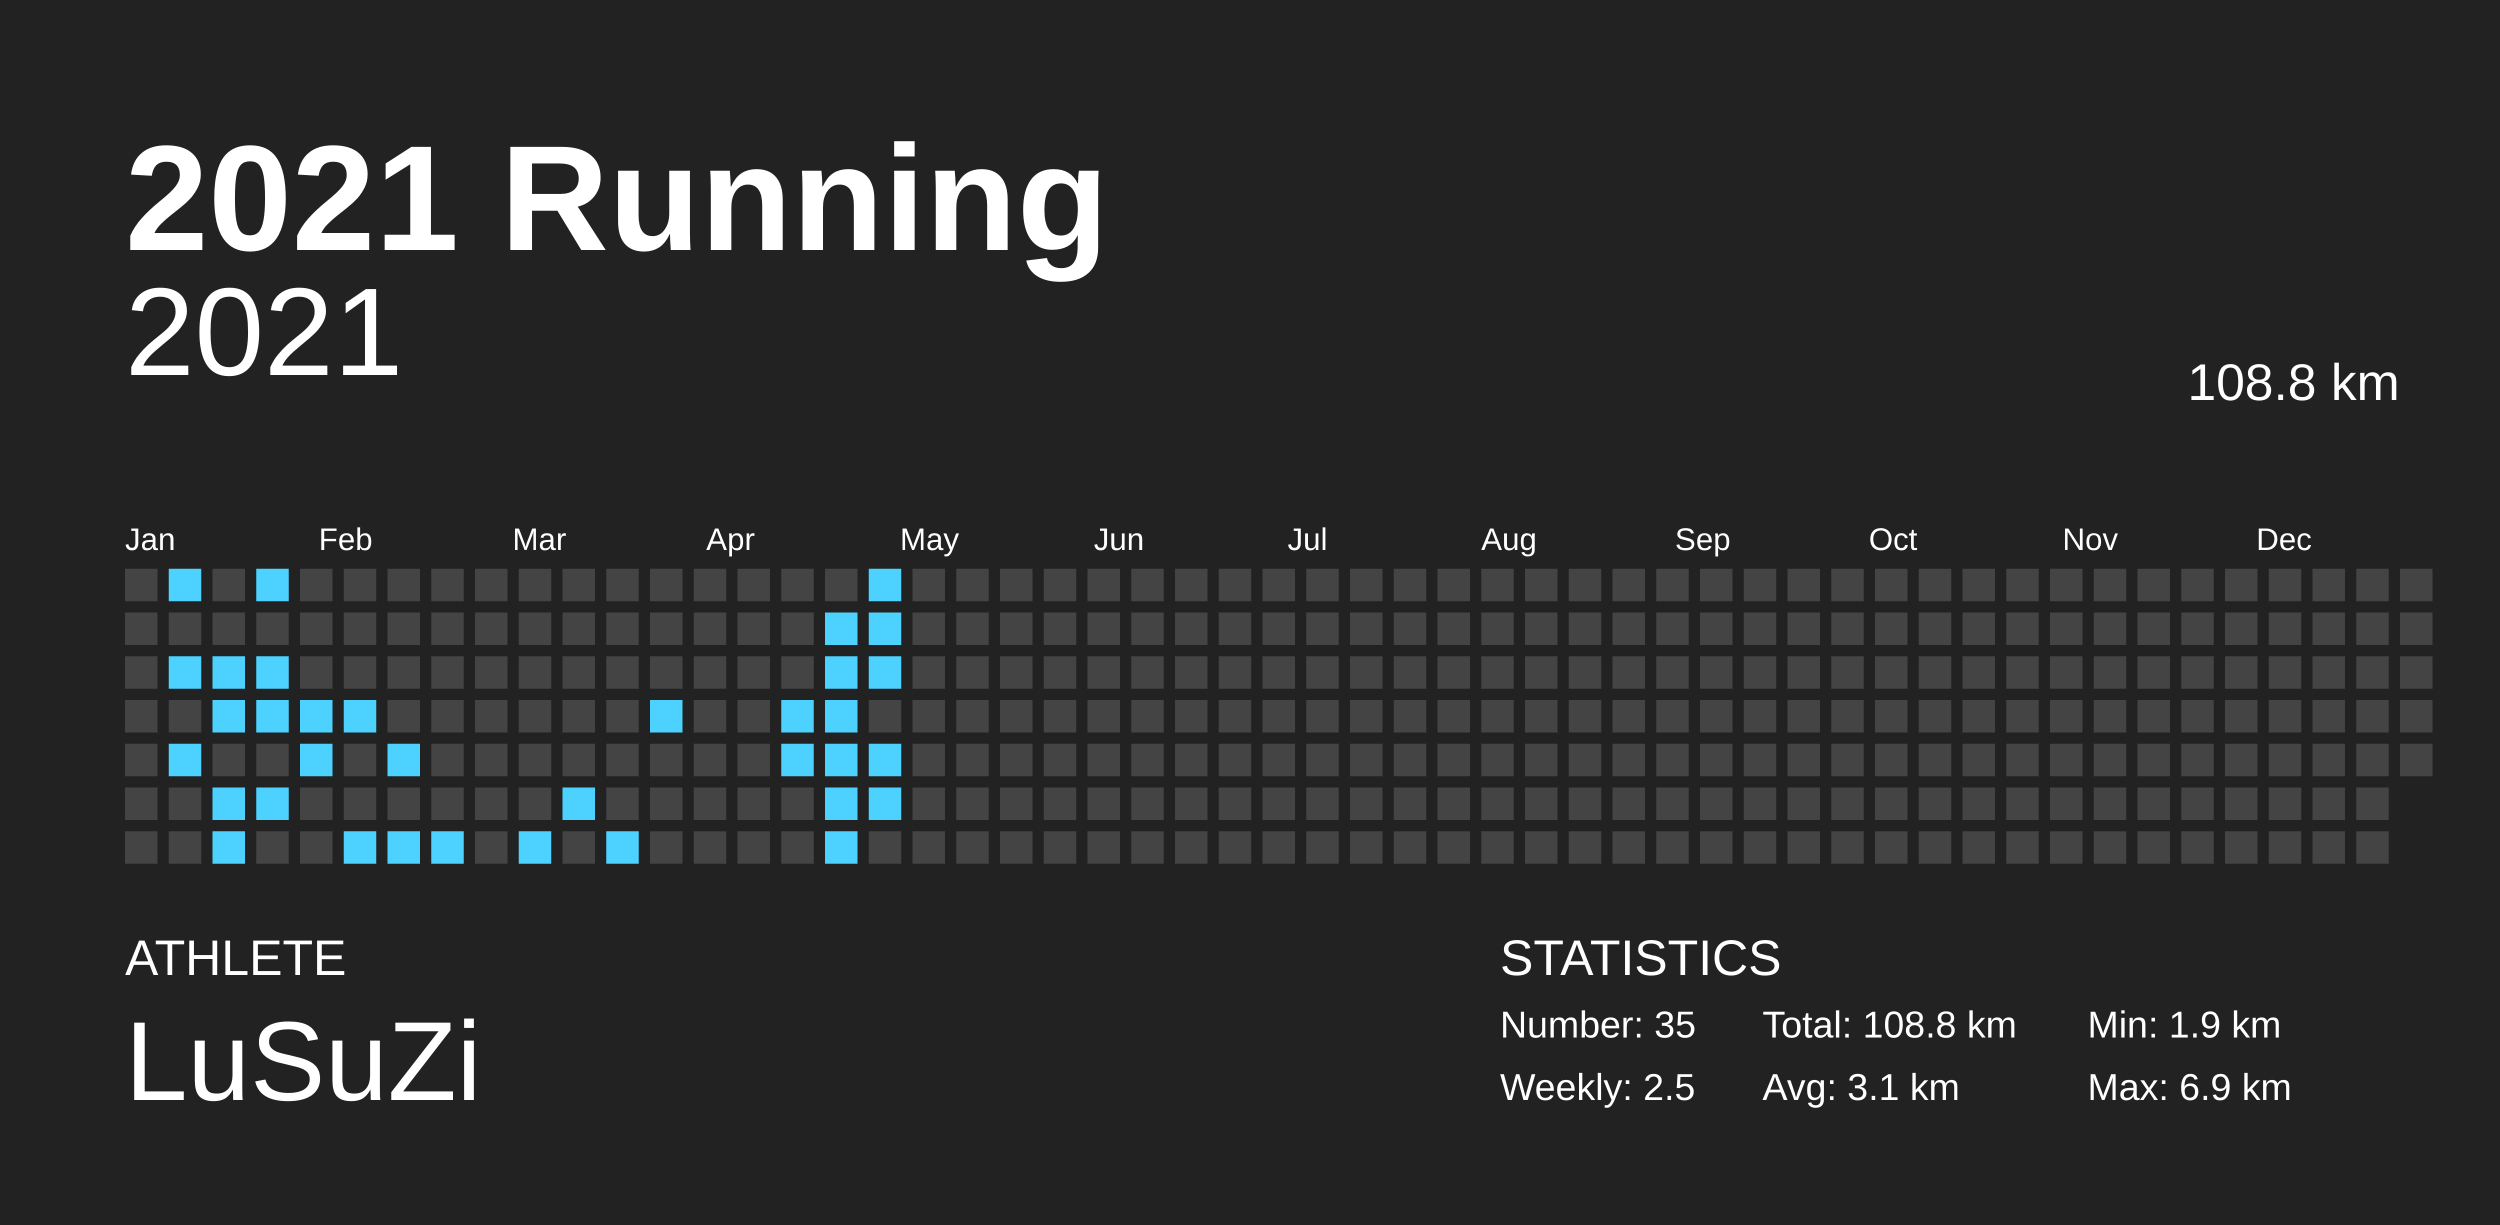
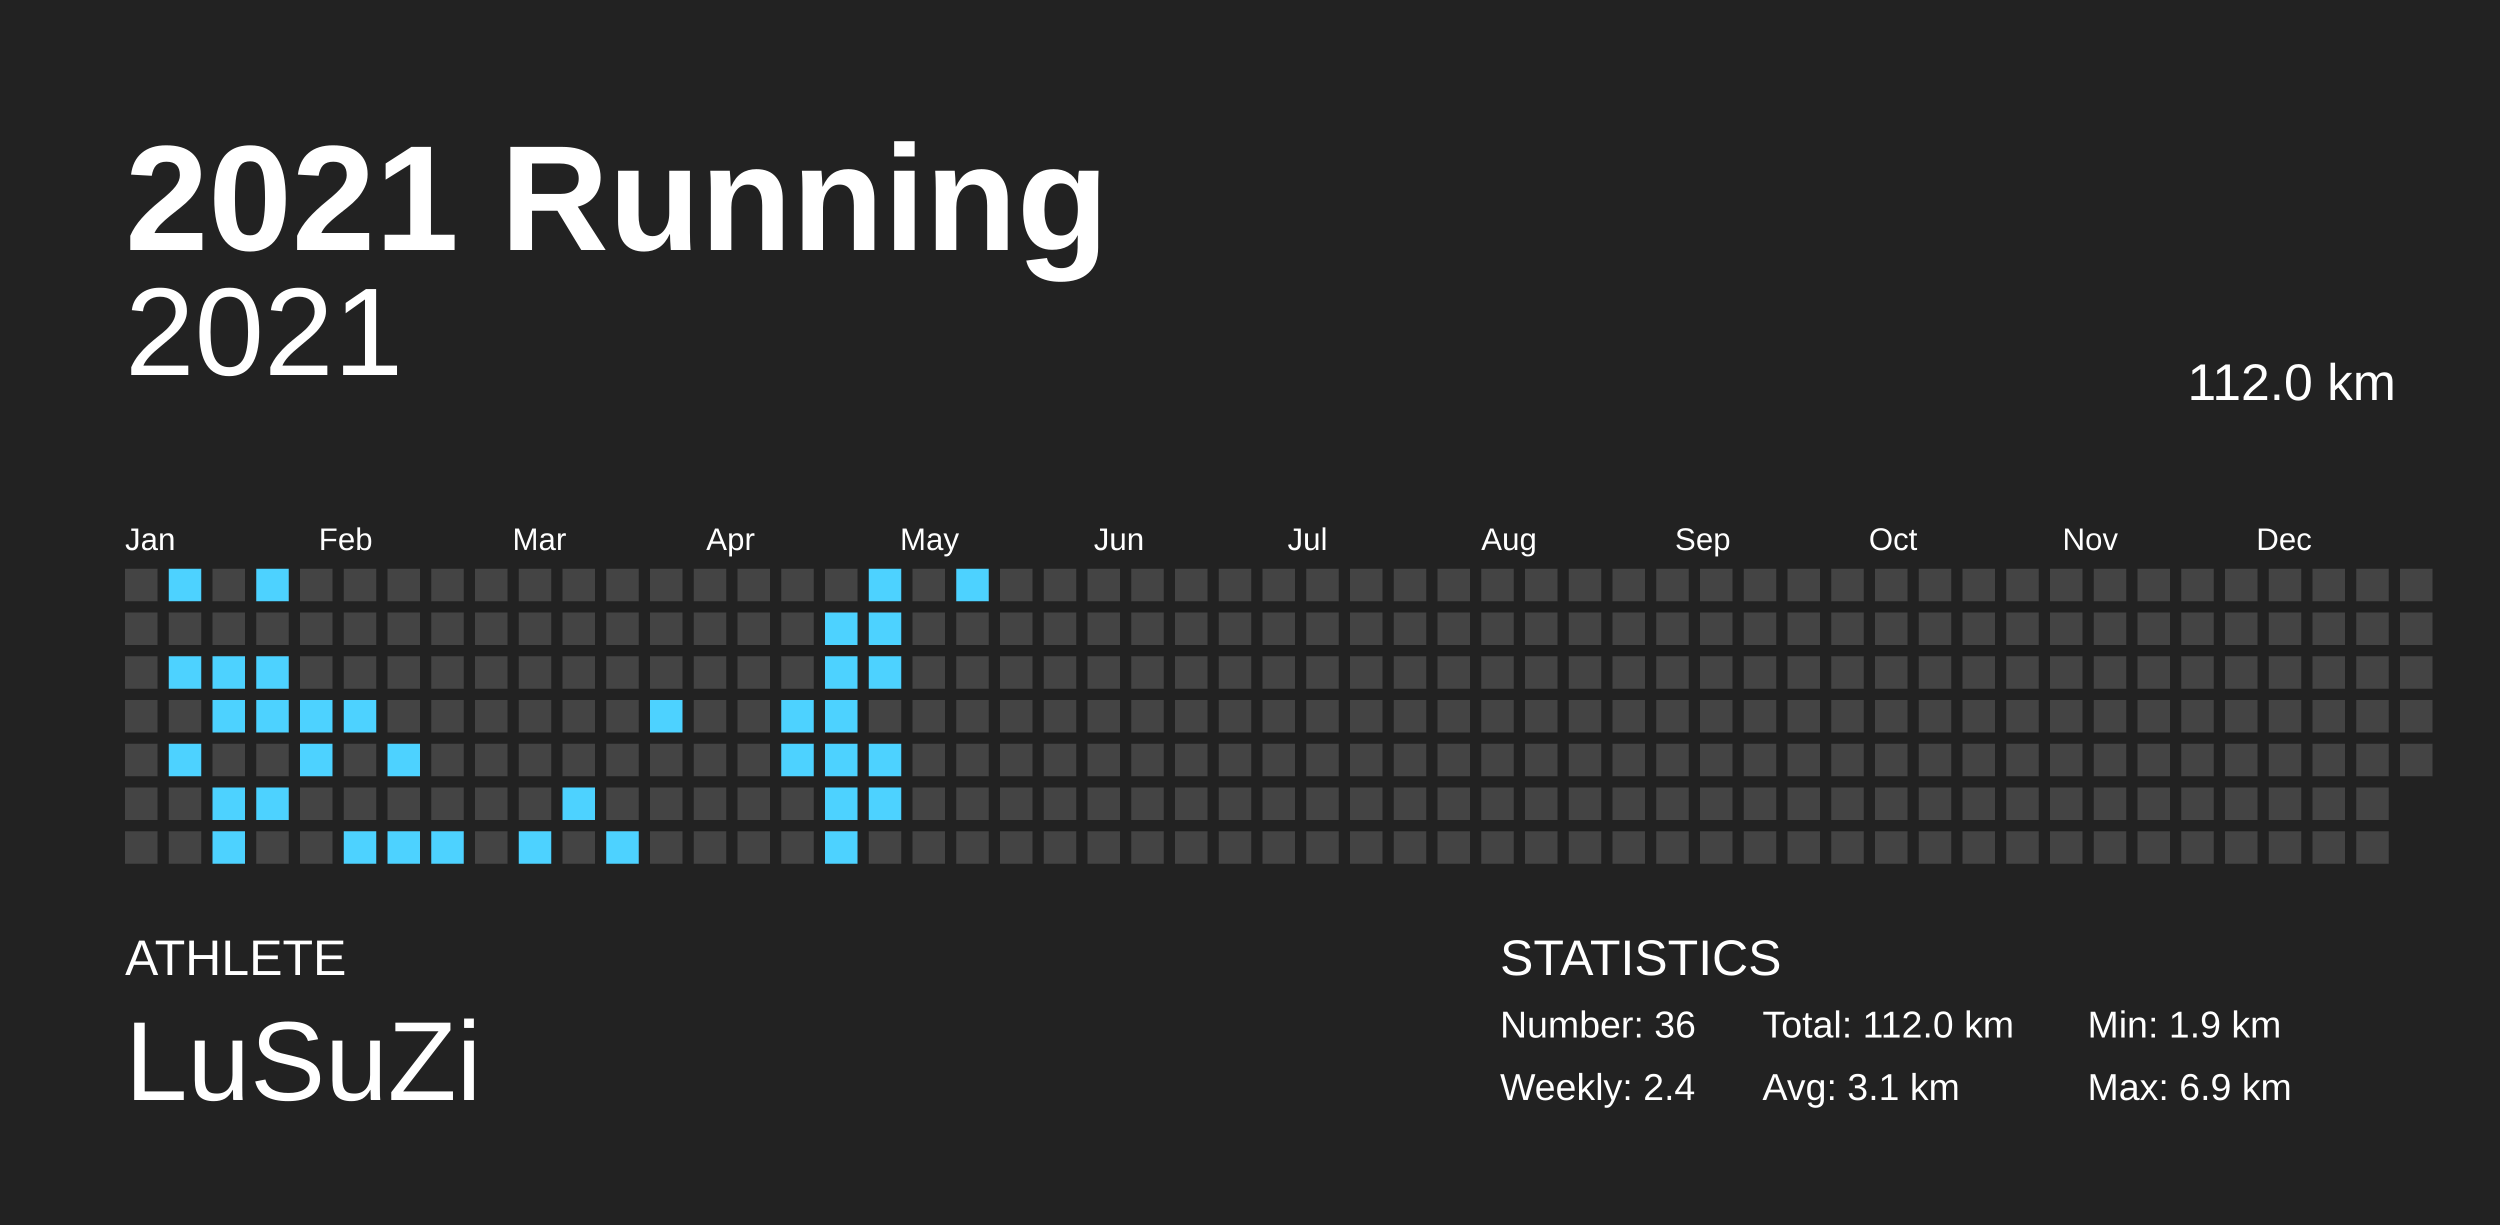
<svg xmlns="http://www.w3.org/2000/svg" baseProfile="full" height="98mm" version="1.1" viewBox="0,0,200,98" width="200mm">
  <defs />
  <rect fill="#222222" height="98" width="200" x="0" y="0" />
  <text fill="#FFFFFF" style="font-size:12px; font-family:Arial; font-weight:bold;" x="10" y="20">2021 Running</text>
  <text fill="#FFFFFF" style="font-size:4px; font-family:Arial" x="10" y="78">ATHLETE</text>
  <text fill="#FFFFFF" style="font-size:9px; font-family:Arial" x="10" y="88">LuSuZi</text>
  <text fill="#FFFFFF" style="font-size:4px; font-family:Arial" x="120" y="78">STATISTICS</text>
-   <text fill="#FFFFFF" style="font-size:3px; font-family:Arial" x="120" y="83">Number: 35</text>
-   <text fill="#FFFFFF" style="font-size:3px; font-family:Arial" x="120" y="88">Weekly: 2.5</text>
-   <text fill="#FFFFFF" style="font-size:3px; font-family:Arial" x="141" y="83">Total: 108.8 km</text>
+   <text fill="#FFFFFF" style="font-size:3px; font-family:Arial" x="120" y="83">Number: 36</text>
+   <text fill="#FFFFFF" style="font-size:3px; font-family:Arial" x="120" y="88">Weekly: 2.4</text>
+   <text fill="#FFFFFF" style="font-size:3px; font-family:Arial" x="141" y="83">Total: 112.0 km</text>
  <text fill="#FFFFFF" style="font-size:3px; font-family:Arial" x="141" y="88">Avg: 3.1 km</text>
  <text fill="#FFFFFF" style="font-size:3px; font-family:Arial" x="167" y="83">Min: 1.9 km</text>
  <text fill="#FFFFFF" style="font-size:3px; font-family:Arial" x="167" y="88">Max: 6.9 km</text>
  <text alignment-baseline="hanging" fill="#FFFFFF" style="font-size:10.0px; font-family:Arial;" x="10" y="30">2021</text>
-   <text alignment-baseline="hanging" fill="#FFFFFF" style="font-size:4.125px; font-family:Arial;" x="175" y="32">108.8 km</text>
+   <text alignment-baseline="hanging" fill="#FFFFFF" style="font-size:4.125px; font-family:Arial;" x="175" y="32">112.0 km</text>
  <text fill="#FFFFFF" style="font-size:2.5px; font-family:Arial" x="10.0" y="44">Jan</text>
  <text fill="#FFFFFF" style="font-size:2.5px; font-family:Arial" x="25.5" y="44">Feb</text>
  <text fill="#FFFFFF" style="font-size:2.5px; font-family:Arial" x="41.0" y="44">Mar</text>
  <text fill="#FFFFFF" style="font-size:2.5px; font-family:Arial" x="56.5" y="44">Apr</text>
  <text fill="#FFFFFF" style="font-size:2.5px; font-family:Arial" x="72.0" y="44">May</text>
  <text fill="#FFFFFF" style="font-size:2.5px; font-family:Arial" x="87.5" y="44">Jun</text>
  <text fill="#FFFFFF" style="font-size:2.5px; font-family:Arial" x="103.0" y="44">Jul</text>
  <text fill="#FFFFFF" style="font-size:2.5px; font-family:Arial" x="118.5" y="44">Aug</text>
  <text fill="#FFFFFF" style="font-size:2.5px; font-family:Arial" x="134.0" y="44">Sep</text>
  <text fill="#FFFFFF" style="font-size:2.5px; font-family:Arial" x="149.5" y="44">Oct</text>
  <text fill="#FFFFFF" style="font-size:2.5px; font-family:Arial" x="165.0" y="44">Nov</text>
  <text fill="#FFFFFF" style="font-size:2.5px; font-family:Arial" x="180.5" y="44">Dec</text>
  <rect fill="#444444" height="2.6" width="2.6" x="10.0" y="45.5" />
  <rect fill="#444444" height="2.6" width="2.6" x="10.0" y="49.0" />
  <rect fill="#444444" height="2.6" width="2.6" x="10.0" y="52.5" />
  <rect fill="#444444" height="2.6" width="2.6" x="10.0" y="56.0" />
  <rect fill="#444444" height="2.6" width="2.6" x="10.0" y="59.5" />
  <rect fill="#444444" height="2.6" width="2.6" x="10.0" y="63.0" />
  <rect fill="#444444" height="2.6" width="2.6" x="10.0" y="66.5" />
  <rect fill="#4dd2ff" height="2.6" width="2.6" x="13.5" y="45.5" />
  <rect fill="#444444" height="2.6" width="2.6" x="13.5" y="49.0" />
  <rect fill="#4dd2ff" height="2.6" width="2.6" x="13.5" y="52.5" />
  <rect fill="#444444" height="2.6" width="2.6" x="13.5" y="56.0" />
  <rect fill="#4dd2ff" height="2.6" width="2.6" x="13.5" y="59.5" />
  <rect fill="#444444" height="2.6" width="2.6" x="13.5" y="63.0" />
  <rect fill="#444444" height="2.6" width="2.6" x="13.5" y="66.5" />
  <rect fill="#444444" height="2.6" width="2.6" x="17.0" y="45.5" />
  <rect fill="#444444" height="2.6" width="2.6" x="17.0" y="49.0" />
  <rect fill="#4dd2ff" height="2.6" width="2.6" x="17.0" y="52.5" />
  <rect fill="#4dd2ff" height="2.6" width="2.6" x="17.0" y="56.0" />
  <rect fill="#444444" height="2.6" width="2.6" x="17.0" y="59.5" />
  <rect fill="#4dd2ff" height="2.6" width="2.6" x="17.0" y="63.0" />
  <rect fill="#4dd2ff" height="2.6" width="2.6" x="17.0" y="66.5" />
  <rect fill="#4dd2ff" height="2.6" width="2.6" x="20.5" y="45.5" />
  <rect fill="#444444" height="2.6" width="2.6" x="20.5" y="49.0" />
  <rect fill="#4dd2ff" height="2.6" width="2.6" x="20.5" y="52.5" />
  <rect fill="#4dd2ff" height="2.6" width="2.6" x="20.5" y="56.0" />
  <rect fill="#444444" height="2.6" width="2.6" x="20.5" y="59.5" />
  <rect fill="#4dd2ff" height="2.6" width="2.6" x="20.5" y="63.0" />
  <rect fill="#444444" height="2.6" width="2.6" x="20.5" y="66.5" />
  <rect fill="#444444" height="2.6" width="2.6" x="24.0" y="45.5" />
  <rect fill="#444444" height="2.6" width="2.6" x="24.0" y="49.0" />
  <rect fill="#444444" height="2.6" width="2.6" x="24.0" y="52.5" />
  <rect fill="#4dd2ff" height="2.6" width="2.6" x="24.0" y="56.0" />
  <rect fill="#4dd2ff" height="2.6" width="2.6" x="24.0" y="59.5" />
  <rect fill="#444444" height="2.6" width="2.6" x="24.0" y="63.0" />
  <rect fill="#444444" height="2.6" width="2.6" x="24.0" y="66.5" />
  <rect fill="#444444" height="2.6" width="2.6" x="27.5" y="45.5" />
  <rect fill="#444444" height="2.6" width="2.6" x="27.5" y="49.0" />
  <rect fill="#444444" height="2.6" width="2.6" x="27.5" y="52.5" />
  <rect fill="#4dd2ff" height="2.6" width="2.6" x="27.5" y="56.0" />
  <rect fill="#444444" height="2.6" width="2.6" x="27.5" y="59.5" />
  <rect fill="#444444" height="2.6" width="2.6" x="27.5" y="63.0" />
  <rect fill="#4dd2ff" height="2.6" width="2.6" x="27.5" y="66.5" />
  <rect fill="#444444" height="2.6" width="2.6" x="31.0" y="45.5" />
  <rect fill="#444444" height="2.6" width="2.6" x="31.0" y="49.0" />
  <rect fill="#444444" height="2.6" width="2.6" x="31.0" y="52.5" />
  <rect fill="#444444" height="2.6" width="2.6" x="31.0" y="56.0" />
  <rect fill="#4dd2ff" height="2.6" width="2.6" x="31.0" y="59.5" />
  <rect fill="#444444" height="2.6" width="2.6" x="31.0" y="63.0" />
  <rect fill="#4dd2ff" height="2.6" width="2.6" x="31.0" y="66.5" />
  <rect fill="#444444" height="2.6" width="2.6" x="34.5" y="45.5" />
  <rect fill="#444444" height="2.6" width="2.6" x="34.5" y="49.0" />
  <rect fill="#444444" height="2.6" width="2.6" x="34.5" y="52.5" />
  <rect fill="#444444" height="2.6" width="2.6" x="34.5" y="56.0" />
  <rect fill="#444444" height="2.6" width="2.6" x="34.5" y="59.5" />
  <rect fill="#444444" height="2.6" width="2.6" x="34.5" y="63.0" />
  <rect fill="#4dd2ff" height="2.6" width="2.6" x="34.5" y="66.5" />
  <rect fill="#444444" height="2.6" width="2.6" x="38.0" y="45.5" />
  <rect fill="#444444" height="2.6" width="2.6" x="38.0" y="49.0" />
  <rect fill="#444444" height="2.6" width="2.6" x="38.0" y="52.5" />
  <rect fill="#444444" height="2.6" width="2.6" x="38.0" y="56.0" />
  <rect fill="#444444" height="2.6" width="2.6" x="38.0" y="59.5" />
  <rect fill="#444444" height="2.6" width="2.6" x="38.0" y="63.0" />
  <rect fill="#444444" height="2.6" width="2.6" x="38.0" y="66.5" />
  <rect fill="#444444" height="2.6" width="2.6" x="41.5" y="45.5" />
  <rect fill="#444444" height="2.6" width="2.6" x="41.5" y="49.0" />
  <rect fill="#444444" height="2.6" width="2.6" x="41.5" y="52.5" />
  <rect fill="#444444" height="2.6" width="2.6" x="41.5" y="56.0" />
  <rect fill="#444444" height="2.6" width="2.6" x="41.5" y="59.5" />
  <rect fill="#444444" height="2.6" width="2.6" x="41.5" y="63.0" />
  <rect fill="#4dd2ff" height="2.6" width="2.6" x="41.5" y="66.5" />
  <rect fill="#444444" height="2.6" width="2.6" x="45.0" y="45.5" />
  <rect fill="#444444" height="2.6" width="2.6" x="45.0" y="49.0" />
  <rect fill="#444444" height="2.6" width="2.6" x="45.0" y="52.5" />
  <rect fill="#444444" height="2.6" width="2.6" x="45.0" y="56.0" />
  <rect fill="#444444" height="2.6" width="2.6" x="45.0" y="59.5" />
  <rect fill="#4dd2ff" height="2.6" width="2.6" x="45.0" y="63.0" />
  <rect fill="#444444" height="2.6" width="2.6" x="45.0" y="66.5" />
  <rect fill="#444444" height="2.6" width="2.6" x="48.5" y="45.5" />
  <rect fill="#444444" height="2.6" width="2.6" x="48.5" y="49.0" />
  <rect fill="#444444" height="2.6" width="2.6" x="48.5" y="52.5" />
  <rect fill="#444444" height="2.6" width="2.6" x="48.5" y="56.0" />
  <rect fill="#444444" height="2.6" width="2.6" x="48.5" y="59.5" />
  <rect fill="#444444" height="2.6" width="2.6" x="48.5" y="63.0" />
  <rect fill="#4dd2ff" height="2.6" width="2.6" x="48.5" y="66.5" />
  <rect fill="#444444" height="2.6" width="2.6" x="52.0" y="45.5" />
  <rect fill="#444444" height="2.6" width="2.6" x="52.0" y="49.0" />
  <rect fill="#444444" height="2.6" width="2.6" x="52.0" y="52.5" />
  <rect fill="#4dd2ff" height="2.6" width="2.6" x="52.0" y="56.0" />
  <rect fill="#444444" height="2.6" width="2.6" x="52.0" y="59.5" />
  <rect fill="#444444" height="2.6" width="2.6" x="52.0" y="63.0" />
  <rect fill="#444444" height="2.6" width="2.6" x="52.0" y="66.5" />
  <rect fill="#444444" height="2.6" width="2.6" x="55.5" y="45.5" />
  <rect fill="#444444" height="2.6" width="2.6" x="55.5" y="49.0" />
  <rect fill="#444444" height="2.6" width="2.6" x="55.5" y="52.5" />
  <rect fill="#444444" height="2.6" width="2.6" x="55.5" y="56.0" />
  <rect fill="#444444" height="2.6" width="2.6" x="55.5" y="59.5" />
  <rect fill="#444444" height="2.6" width="2.6" x="55.5" y="63.0" />
  <rect fill="#444444" height="2.6" width="2.6" x="55.5" y="66.5" />
  <rect fill="#444444" height="2.6" width="2.6" x="59.0" y="45.5" />
  <rect fill="#444444" height="2.6" width="2.6" x="59.0" y="49.0" />
  <rect fill="#444444" height="2.6" width="2.6" x="59.0" y="52.5" />
  <rect fill="#444444" height="2.6" width="2.6" x="59.0" y="56.0" />
  <rect fill="#444444" height="2.6" width="2.6" x="59.0" y="59.5" />
  <rect fill="#444444" height="2.6" width="2.6" x="59.0" y="63.0" />
  <rect fill="#444444" height="2.6" width="2.6" x="59.0" y="66.5" />
  <rect fill="#444444" height="2.6" width="2.6" x="62.5" y="45.5" />
  <rect fill="#444444" height="2.6" width="2.6" x="62.5" y="49.0" />
  <rect fill="#444444" height="2.6" width="2.6" x="62.5" y="52.5" />
  <rect fill="#4dd2ff" height="2.6" width="2.6" x="62.5" y="56.0" />
  <rect fill="#4dd2ff" height="2.6" width="2.6" x="62.5" y="59.5" />
  <rect fill="#444444" height="2.6" width="2.6" x="62.5" y="63.0" />
  <rect fill="#444444" height="2.6" width="2.6" x="62.5" y="66.5" />
  <rect fill="#444444" height="2.6" width="2.6" x="66.0" y="45.5" />
  <rect fill="#4dd2ff" height="2.6" width="2.6" x="66.0" y="49.0" />
  <rect fill="#4dd2ff" height="2.6" width="2.6" x="66.0" y="52.5" />
  <rect fill="#4dd2ff" height="2.6" width="2.6" x="66.0" y="56.0" />
  <rect fill="#4dd2ff" height="2.6" width="2.6" x="66.0" y="59.5" />
  <rect fill="#4dd2ff" height="2.6" width="2.6" x="66.0" y="63.0" />
  <rect fill="#4dd2ff" height="2.6" width="2.6" x="66.0" y="66.5" />
  <rect fill="#4dd2ff" height="2.6" width="2.6" x="69.5" y="45.5" />
  <rect fill="#4dd2ff" height="2.6" width="2.6" x="69.5" y="49.0" />
  <rect fill="#4dd2ff" height="2.6" width="2.6" x="69.5" y="52.5" />
  <rect fill="#444444" height="2.6" width="2.6" x="69.5" y="56.0" />
  <rect fill="#4dd2ff" height="2.6" width="2.6" x="69.5" y="59.5" />
  <rect fill="#4dd2ff" height="2.6" width="2.6" x="69.5" y="63.0" />
  <rect fill="#444444" height="2.6" width="2.6" x="69.5" y="66.5" />
  <rect fill="#444444" height="2.6" width="2.6" x="73.0" y="45.5" />
  <rect fill="#444444" height="2.6" width="2.6" x="73.0" y="49.0" />
  <rect fill="#444444" height="2.6" width="2.6" x="73.0" y="52.5" />
  <rect fill="#444444" height="2.6" width="2.6" x="73.0" y="56.0" />
  <rect fill="#444444" height="2.6" width="2.6" x="73.0" y="59.5" />
  <rect fill="#444444" height="2.6" width="2.6" x="73.0" y="63.0" />
  <rect fill="#444444" height="2.6" width="2.6" x="73.0" y="66.5" />
-   <rect fill="#444444" height="2.6" width="2.6" x="76.5" y="45.5" />
+   <rect fill="#4dd2ff" height="2.6" width="2.6" x="76.5" y="45.5" />
  <rect fill="#444444" height="2.6" width="2.6" x="76.5" y="49.0" />
  <rect fill="#444444" height="2.6" width="2.6" x="76.5" y="52.5" />
  <rect fill="#444444" height="2.6" width="2.6" x="76.5" y="56.0" />
  <rect fill="#444444" height="2.6" width="2.6" x="76.5" y="59.5" />
  <rect fill="#444444" height="2.6" width="2.6" x="76.5" y="63.0" />
  <rect fill="#444444" height="2.6" width="2.6" x="76.5" y="66.5" />
  <rect fill="#444444" height="2.6" width="2.6" x="80.0" y="45.5" />
  <rect fill="#444444" height="2.6" width="2.6" x="80.0" y="49.0" />
  <rect fill="#444444" height="2.6" width="2.6" x="80.0" y="52.5" />
  <rect fill="#444444" height="2.6" width="2.6" x="80.0" y="56.0" />
  <rect fill="#444444" height="2.6" width="2.6" x="80.0" y="59.5" />
  <rect fill="#444444" height="2.6" width="2.6" x="80.0" y="63.0" />
  <rect fill="#444444" height="2.6" width="2.6" x="80.0" y="66.5" />
  <rect fill="#444444" height="2.6" width="2.6" x="83.5" y="45.5" />
  <rect fill="#444444" height="2.6" width="2.6" x="83.5" y="49.0" />
  <rect fill="#444444" height="2.6" width="2.6" x="83.5" y="52.5" />
  <rect fill="#444444" height="2.6" width="2.6" x="83.5" y="56.0" />
  <rect fill="#444444" height="2.6" width="2.6" x="83.5" y="59.5" />
  <rect fill="#444444" height="2.6" width="2.6" x="83.5" y="63.0" />
  <rect fill="#444444" height="2.6" width="2.6" x="83.5" y="66.5" />
  <rect fill="#444444" height="2.6" width="2.6" x="87.0" y="45.5" />
  <rect fill="#444444" height="2.6" width="2.6" x="87.0" y="49.0" />
  <rect fill="#444444" height="2.6" width="2.6" x="87.0" y="52.5" />
  <rect fill="#444444" height="2.6" width="2.6" x="87.0" y="56.0" />
  <rect fill="#444444" height="2.6" width="2.6" x="87.0" y="59.5" />
  <rect fill="#444444" height="2.6" width="2.6" x="87.0" y="63.0" />
  <rect fill="#444444" height="2.6" width="2.6" x="87.0" y="66.5" />
  <rect fill="#444444" height="2.6" width="2.6" x="90.5" y="45.5" />
  <rect fill="#444444" height="2.6" width="2.6" x="90.5" y="49.0" />
  <rect fill="#444444" height="2.6" width="2.6" x="90.5" y="52.5" />
  <rect fill="#444444" height="2.6" width="2.6" x="90.5" y="56.0" />
  <rect fill="#444444" height="2.6" width="2.6" x="90.5" y="59.5" />
  <rect fill="#444444" height="2.6" width="2.6" x="90.5" y="63.0" />
  <rect fill="#444444" height="2.6" width="2.6" x="90.5" y="66.5" />
  <rect fill="#444444" height="2.6" width="2.6" x="94.0" y="45.5" />
  <rect fill="#444444" height="2.6" width="2.6" x="94.0" y="49.0" />
  <rect fill="#444444" height="2.6" width="2.6" x="94.0" y="52.5" />
  <rect fill="#444444" height="2.6" width="2.6" x="94.0" y="56.0" />
  <rect fill="#444444" height="2.6" width="2.6" x="94.0" y="59.5" />
  <rect fill="#444444" height="2.6" width="2.6" x="94.0" y="63.0" />
  <rect fill="#444444" height="2.6" width="2.6" x="94.0" y="66.5" />
  <rect fill="#444444" height="2.6" width="2.6" x="97.5" y="45.5" />
  <rect fill="#444444" height="2.6" width="2.6" x="97.5" y="49.0" />
  <rect fill="#444444" height="2.6" width="2.6" x="97.5" y="52.5" />
  <rect fill="#444444" height="2.6" width="2.6" x="97.5" y="56.0" />
  <rect fill="#444444" height="2.6" width="2.6" x="97.5" y="59.5" />
  <rect fill="#444444" height="2.6" width="2.6" x="97.5" y="63.0" />
  <rect fill="#444444" height="2.6" width="2.6" x="97.5" y="66.5" />
  <rect fill="#444444" height="2.6" width="2.6" x="101.0" y="45.5" />
  <rect fill="#444444" height="2.6" width="2.6" x="101.0" y="49.0" />
  <rect fill="#444444" height="2.6" width="2.6" x="101.0" y="52.5" />
  <rect fill="#444444" height="2.6" width="2.6" x="101.0" y="56.0" />
  <rect fill="#444444" height="2.6" width="2.6" x="101.0" y="59.5" />
  <rect fill="#444444" height="2.6" width="2.6" x="101.0" y="63.0" />
  <rect fill="#444444" height="2.6" width="2.6" x="101.0" y="66.5" />
  <rect fill="#444444" height="2.6" width="2.6" x="104.5" y="45.5" />
  <rect fill="#444444" height="2.6" width="2.6" x="104.5" y="49.0" />
  <rect fill="#444444" height="2.6" width="2.6" x="104.5" y="52.5" />
  <rect fill="#444444" height="2.6" width="2.6" x="104.5" y="56.0" />
  <rect fill="#444444" height="2.6" width="2.6" x="104.5" y="59.5" />
  <rect fill="#444444" height="2.6" width="2.6" x="104.5" y="63.0" />
  <rect fill="#444444" height="2.6" width="2.6" x="104.5" y="66.5" />
  <rect fill="#444444" height="2.6" width="2.6" x="108.0" y="45.5" />
  <rect fill="#444444" height="2.6" width="2.6" x="108.0" y="49.0" />
  <rect fill="#444444" height="2.6" width="2.6" x="108.0" y="52.5" />
  <rect fill="#444444" height="2.6" width="2.6" x="108.0" y="56.0" />
  <rect fill="#444444" height="2.6" width="2.6" x="108.0" y="59.5" />
  <rect fill="#444444" height="2.6" width="2.6" x="108.0" y="63.0" />
  <rect fill="#444444" height="2.6" width="2.6" x="108.0" y="66.5" />
  <rect fill="#444444" height="2.6" width="2.6" x="111.5" y="45.5" />
  <rect fill="#444444" height="2.6" width="2.6" x="111.5" y="49.0" />
  <rect fill="#444444" height="2.6" width="2.6" x="111.5" y="52.5" />
  <rect fill="#444444" height="2.6" width="2.6" x="111.5" y="56.0" />
  <rect fill="#444444" height="2.6" width="2.6" x="111.5" y="59.5" />
  <rect fill="#444444" height="2.6" width="2.6" x="111.5" y="63.0" />
  <rect fill="#444444" height="2.6" width="2.6" x="111.5" y="66.5" />
  <rect fill="#444444" height="2.6" width="2.6" x="115.0" y="45.5" />
  <rect fill="#444444" height="2.6" width="2.6" x="115.0" y="49.0" />
  <rect fill="#444444" height="2.6" width="2.6" x="115.0" y="52.5" />
  <rect fill="#444444" height="2.6" width="2.6" x="115.0" y="56.0" />
  <rect fill="#444444" height="2.6" width="2.6" x="115.0" y="59.5" />
  <rect fill="#444444" height="2.6" width="2.6" x="115.0" y="63.0" />
  <rect fill="#444444" height="2.6" width="2.6" x="115.0" y="66.5" />
  <rect fill="#444444" height="2.6" width="2.6" x="118.5" y="45.5" />
  <rect fill="#444444" height="2.6" width="2.6" x="118.5" y="49.0" />
  <rect fill="#444444" height="2.6" width="2.6" x="118.5" y="52.5" />
  <rect fill="#444444" height="2.6" width="2.6" x="118.5" y="56.0" />
  <rect fill="#444444" height="2.6" width="2.6" x="118.5" y="59.5" />
  <rect fill="#444444" height="2.6" width="2.6" x="118.5" y="63.0" />
  <rect fill="#444444" height="2.6" width="2.6" x="118.5" y="66.5" />
  <rect fill="#444444" height="2.6" width="2.6" x="122.0" y="45.5" />
  <rect fill="#444444" height="2.6" width="2.6" x="122.0" y="49.0" />
  <rect fill="#444444" height="2.6" width="2.6" x="122.0" y="52.5" />
  <rect fill="#444444" height="2.6" width="2.6" x="122.0" y="56.0" />
  <rect fill="#444444" height="2.6" width="2.6" x="122.0" y="59.5" />
  <rect fill="#444444" height="2.6" width="2.6" x="122.0" y="63.0" />
  <rect fill="#444444" height="2.6" width="2.6" x="122.0" y="66.5" />
  <rect fill="#444444" height="2.6" width="2.6" x="125.5" y="45.5" />
  <rect fill="#444444" height="2.6" width="2.6" x="125.5" y="49.0" />
  <rect fill="#444444" height="2.6" width="2.6" x="125.5" y="52.5" />
  <rect fill="#444444" height="2.6" width="2.6" x="125.5" y="56.0" />
  <rect fill="#444444" height="2.6" width="2.6" x="125.5" y="59.5" />
  <rect fill="#444444" height="2.6" width="2.6" x="125.5" y="63.0" />
  <rect fill="#444444" height="2.6" width="2.6" x="125.5" y="66.5" />
  <rect fill="#444444" height="2.6" width="2.6" x="129.0" y="45.5" />
  <rect fill="#444444" height="2.6" width="2.6" x="129.0" y="49.0" />
  <rect fill="#444444" height="2.6" width="2.6" x="129.0" y="52.5" />
  <rect fill="#444444" height="2.6" width="2.6" x="129.0" y="56.0" />
  <rect fill="#444444" height="2.6" width="2.6" x="129.0" y="59.5" />
  <rect fill="#444444" height="2.6" width="2.6" x="129.0" y="63.0" />
  <rect fill="#444444" height="2.6" width="2.6" x="129.0" y="66.5" />
  <rect fill="#444444" height="2.6" width="2.6" x="132.5" y="45.5" />
  <rect fill="#444444" height="2.6" width="2.6" x="132.5" y="49.0" />
  <rect fill="#444444" height="2.6" width="2.6" x="132.5" y="52.5" />
  <rect fill="#444444" height="2.6" width="2.6" x="132.5" y="56.0" />
  <rect fill="#444444" height="2.6" width="2.6" x="132.5" y="59.5" />
  <rect fill="#444444" height="2.6" width="2.6" x="132.5" y="63.0" />
  <rect fill="#444444" height="2.6" width="2.6" x="132.5" y="66.5" />
  <rect fill="#444444" height="2.6" width="2.6" x="136.0" y="45.5" />
  <rect fill="#444444" height="2.6" width="2.6" x="136.0" y="49.0" />
  <rect fill="#444444" height="2.6" width="2.6" x="136.0" y="52.5" />
  <rect fill="#444444" height="2.6" width="2.6" x="136.0" y="56.0" />
  <rect fill="#444444" height="2.6" width="2.6" x="136.0" y="59.5" />
  <rect fill="#444444" height="2.6" width="2.6" x="136.0" y="63.0" />
  <rect fill="#444444" height="2.6" width="2.6" x="136.0" y="66.5" />
  <rect fill="#444444" height="2.6" width="2.6" x="139.5" y="45.5" />
  <rect fill="#444444" height="2.6" width="2.6" x="139.5" y="49.0" />
  <rect fill="#444444" height="2.6" width="2.6" x="139.5" y="52.5" />
  <rect fill="#444444" height="2.6" width="2.6" x="139.5" y="56.0" />
  <rect fill="#444444" height="2.6" width="2.6" x="139.5" y="59.5" />
  <rect fill="#444444" height="2.6" width="2.6" x="139.5" y="63.0" />
  <rect fill="#444444" height="2.6" width="2.6" x="139.5" y="66.5" />
  <rect fill="#444444" height="2.6" width="2.6" x="143.0" y="45.5" />
  <rect fill="#444444" height="2.6" width="2.6" x="143.0" y="49.0" />
  <rect fill="#444444" height="2.6" width="2.6" x="143.0" y="52.5" />
  <rect fill="#444444" height="2.6" width="2.6" x="143.0" y="56.0" />
  <rect fill="#444444" height="2.6" width="2.6" x="143.0" y="59.5" />
  <rect fill="#444444" height="2.6" width="2.6" x="143.0" y="63.0" />
  <rect fill="#444444" height="2.6" width="2.6" x="143.0" y="66.5" />
  <rect fill="#444444" height="2.6" width="2.6" x="146.5" y="45.5" />
  <rect fill="#444444" height="2.6" width="2.6" x="146.5" y="49.0" />
  <rect fill="#444444" height="2.6" width="2.6" x="146.5" y="52.5" />
  <rect fill="#444444" height="2.6" width="2.6" x="146.5" y="56.0" />
  <rect fill="#444444" height="2.6" width="2.6" x="146.5" y="59.5" />
  <rect fill="#444444" height="2.6" width="2.6" x="146.5" y="63.0" />
  <rect fill="#444444" height="2.6" width="2.6" x="146.5" y="66.5" />
  <rect fill="#444444" height="2.6" width="2.6" x="150.0" y="45.5" />
  <rect fill="#444444" height="2.6" width="2.6" x="150.0" y="49.0" />
  <rect fill="#444444" height="2.6" width="2.6" x="150.0" y="52.5" />
  <rect fill="#444444" height="2.6" width="2.6" x="150.0" y="56.0" />
  <rect fill="#444444" height="2.6" width="2.6" x="150.0" y="59.5" />
  <rect fill="#444444" height="2.6" width="2.6" x="150.0" y="63.0" />
  <rect fill="#444444" height="2.6" width="2.6" x="150.0" y="66.5" />
  <rect fill="#444444" height="2.6" width="2.6" x="153.5" y="45.5" />
  <rect fill="#444444" height="2.6" width="2.6" x="153.5" y="49.0" />
  <rect fill="#444444" height="2.6" width="2.6" x="153.5" y="52.5" />
  <rect fill="#444444" height="2.6" width="2.6" x="153.5" y="56.0" />
  <rect fill="#444444" height="2.6" width="2.6" x="153.5" y="59.5" />
  <rect fill="#444444" height="2.6" width="2.6" x="153.5" y="63.0" />
  <rect fill="#444444" height="2.6" width="2.6" x="153.5" y="66.5" />
  <rect fill="#444444" height="2.6" width="2.6" x="157.0" y="45.5" />
  <rect fill="#444444" height="2.6" width="2.6" x="157.0" y="49.0" />
  <rect fill="#444444" height="2.6" width="2.6" x="157.0" y="52.5" />
  <rect fill="#444444" height="2.6" width="2.6" x="157.0" y="56.0" />
  <rect fill="#444444" height="2.6" width="2.6" x="157.0" y="59.5" />
  <rect fill="#444444" height="2.6" width="2.6" x="157.0" y="63.0" />
  <rect fill="#444444" height="2.6" width="2.6" x="157.0" y="66.5" />
  <rect fill="#444444" height="2.6" width="2.6" x="160.5" y="45.5" />
  <rect fill="#444444" height="2.6" width="2.6" x="160.5" y="49.0" />
  <rect fill="#444444" height="2.6" width="2.6" x="160.5" y="52.5" />
  <rect fill="#444444" height="2.6" width="2.6" x="160.5" y="56.0" />
  <rect fill="#444444" height="2.6" width="2.6" x="160.5" y="59.5" />
  <rect fill="#444444" height="2.6" width="2.6" x="160.5" y="63.0" />
  <rect fill="#444444" height="2.6" width="2.6" x="160.5" y="66.5" />
  <rect fill="#444444" height="2.6" width="2.6" x="164.0" y="45.5" />
  <rect fill="#444444" height="2.6" width="2.6" x="164.0" y="49.0" />
  <rect fill="#444444" height="2.6" width="2.6" x="164.0" y="52.5" />
  <rect fill="#444444" height="2.6" width="2.6" x="164.0" y="56.0" />
  <rect fill="#444444" height="2.6" width="2.6" x="164.0" y="59.5" />
  <rect fill="#444444" height="2.6" width="2.6" x="164.0" y="63.0" />
  <rect fill="#444444" height="2.6" width="2.6" x="164.0" y="66.5" />
  <rect fill="#444444" height="2.6" width="2.6" x="167.5" y="45.5" />
  <rect fill="#444444" height="2.6" width="2.6" x="167.5" y="49.0" />
  <rect fill="#444444" height="2.6" width="2.6" x="167.5" y="52.5" />
  <rect fill="#444444" height="2.6" width="2.6" x="167.5" y="56.0" />
  <rect fill="#444444" height="2.6" width="2.6" x="167.5" y="59.5" />
  <rect fill="#444444" height="2.6" width="2.6" x="167.5" y="63.0" />
  <rect fill="#444444" height="2.6" width="2.6" x="167.5" y="66.5" />
  <rect fill="#444444" height="2.6" width="2.6" x="171.0" y="45.5" />
  <rect fill="#444444" height="2.6" width="2.6" x="171.0" y="49.0" />
  <rect fill="#444444" height="2.6" width="2.6" x="171.0" y="52.5" />
  <rect fill="#444444" height="2.6" width="2.6" x="171.0" y="56.0" />
  <rect fill="#444444" height="2.6" width="2.6" x="171.0" y="59.5" />
  <rect fill="#444444" height="2.6" width="2.6" x="171.0" y="63.0" />
  <rect fill="#444444" height="2.6" width="2.6" x="171.0" y="66.5" />
  <rect fill="#444444" height="2.6" width="2.6" x="174.5" y="45.5" />
  <rect fill="#444444" height="2.6" width="2.6" x="174.5" y="49.0" />
  <rect fill="#444444" height="2.6" width="2.6" x="174.5" y="52.5" />
  <rect fill="#444444" height="2.6" width="2.6" x="174.5" y="56.0" />
  <rect fill="#444444" height="2.6" width="2.6" x="174.5" y="59.5" />
  <rect fill="#444444" height="2.6" width="2.6" x="174.5" y="63.0" />
  <rect fill="#444444" height="2.6" width="2.6" x="174.5" y="66.5" />
  <rect fill="#444444" height="2.6" width="2.6" x="178.0" y="45.5" />
  <rect fill="#444444" height="2.6" width="2.6" x="178.0" y="49.0" />
  <rect fill="#444444" height="2.6" width="2.6" x="178.0" y="52.5" />
  <rect fill="#444444" height="2.6" width="2.6" x="178.0" y="56.0" />
  <rect fill="#444444" height="2.6" width="2.6" x="178.0" y="59.5" />
  <rect fill="#444444" height="2.6" width="2.6" x="178.0" y="63.0" />
  <rect fill="#444444" height="2.6" width="2.6" x="178.0" y="66.5" />
  <rect fill="#444444" height="2.6" width="2.6" x="181.5" y="45.5" />
  <rect fill="#444444" height="2.6" width="2.6" x="181.5" y="49.0" />
  <rect fill="#444444" height="2.6" width="2.6" x="181.5" y="52.5" />
  <rect fill="#444444" height="2.6" width="2.6" x="181.5" y="56.0" />
  <rect fill="#444444" height="2.6" width="2.6" x="181.5" y="59.5" />
  <rect fill="#444444" height="2.6" width="2.6" x="181.5" y="63.0" />
  <rect fill="#444444" height="2.6" width="2.6" x="181.5" y="66.5" />
  <rect fill="#444444" height="2.6" width="2.6" x="185.0" y="45.5" />
  <rect fill="#444444" height="2.6" width="2.6" x="185.0" y="49.0" />
  <rect fill="#444444" height="2.6" width="2.6" x="185.0" y="52.5" />
  <rect fill="#444444" height="2.6" width="2.6" x="185.0" y="56.0" />
  <rect fill="#444444" height="2.6" width="2.6" x="185.0" y="59.5" />
  <rect fill="#444444" height="2.6" width="2.6" x="185.0" y="63.0" />
  <rect fill="#444444" height="2.6" width="2.6" x="185.0" y="66.5" />
  <rect fill="#444444" height="2.6" width="2.6" x="188.5" y="45.5" />
  <rect fill="#444444" height="2.6" width="2.6" x="188.5" y="49.0" />
  <rect fill="#444444" height="2.6" width="2.6" x="188.5" y="52.5" />
  <rect fill="#444444" height="2.6" width="2.6" x="188.5" y="56.0" />
  <rect fill="#444444" height="2.6" width="2.6" x="188.5" y="59.5" />
  <rect fill="#444444" height="2.6" width="2.6" x="188.5" y="63.0" />
  <rect fill="#444444" height="2.6" width="2.6" x="188.5" y="66.5" />
  <rect fill="#444444" height="2.6" width="2.6" x="192.0" y="45.5" />
  <rect fill="#444444" height="2.6" width="2.6" x="192.0" y="49.0" />
  <rect fill="#444444" height="2.6" width="2.6" x="192.0" y="52.5" />
  <rect fill="#444444" height="2.6" width="2.6" x="192.0" y="56.0" />
  <rect fill="#444444" height="2.6" width="2.6" x="192.0" y="59.5" />
</svg>
